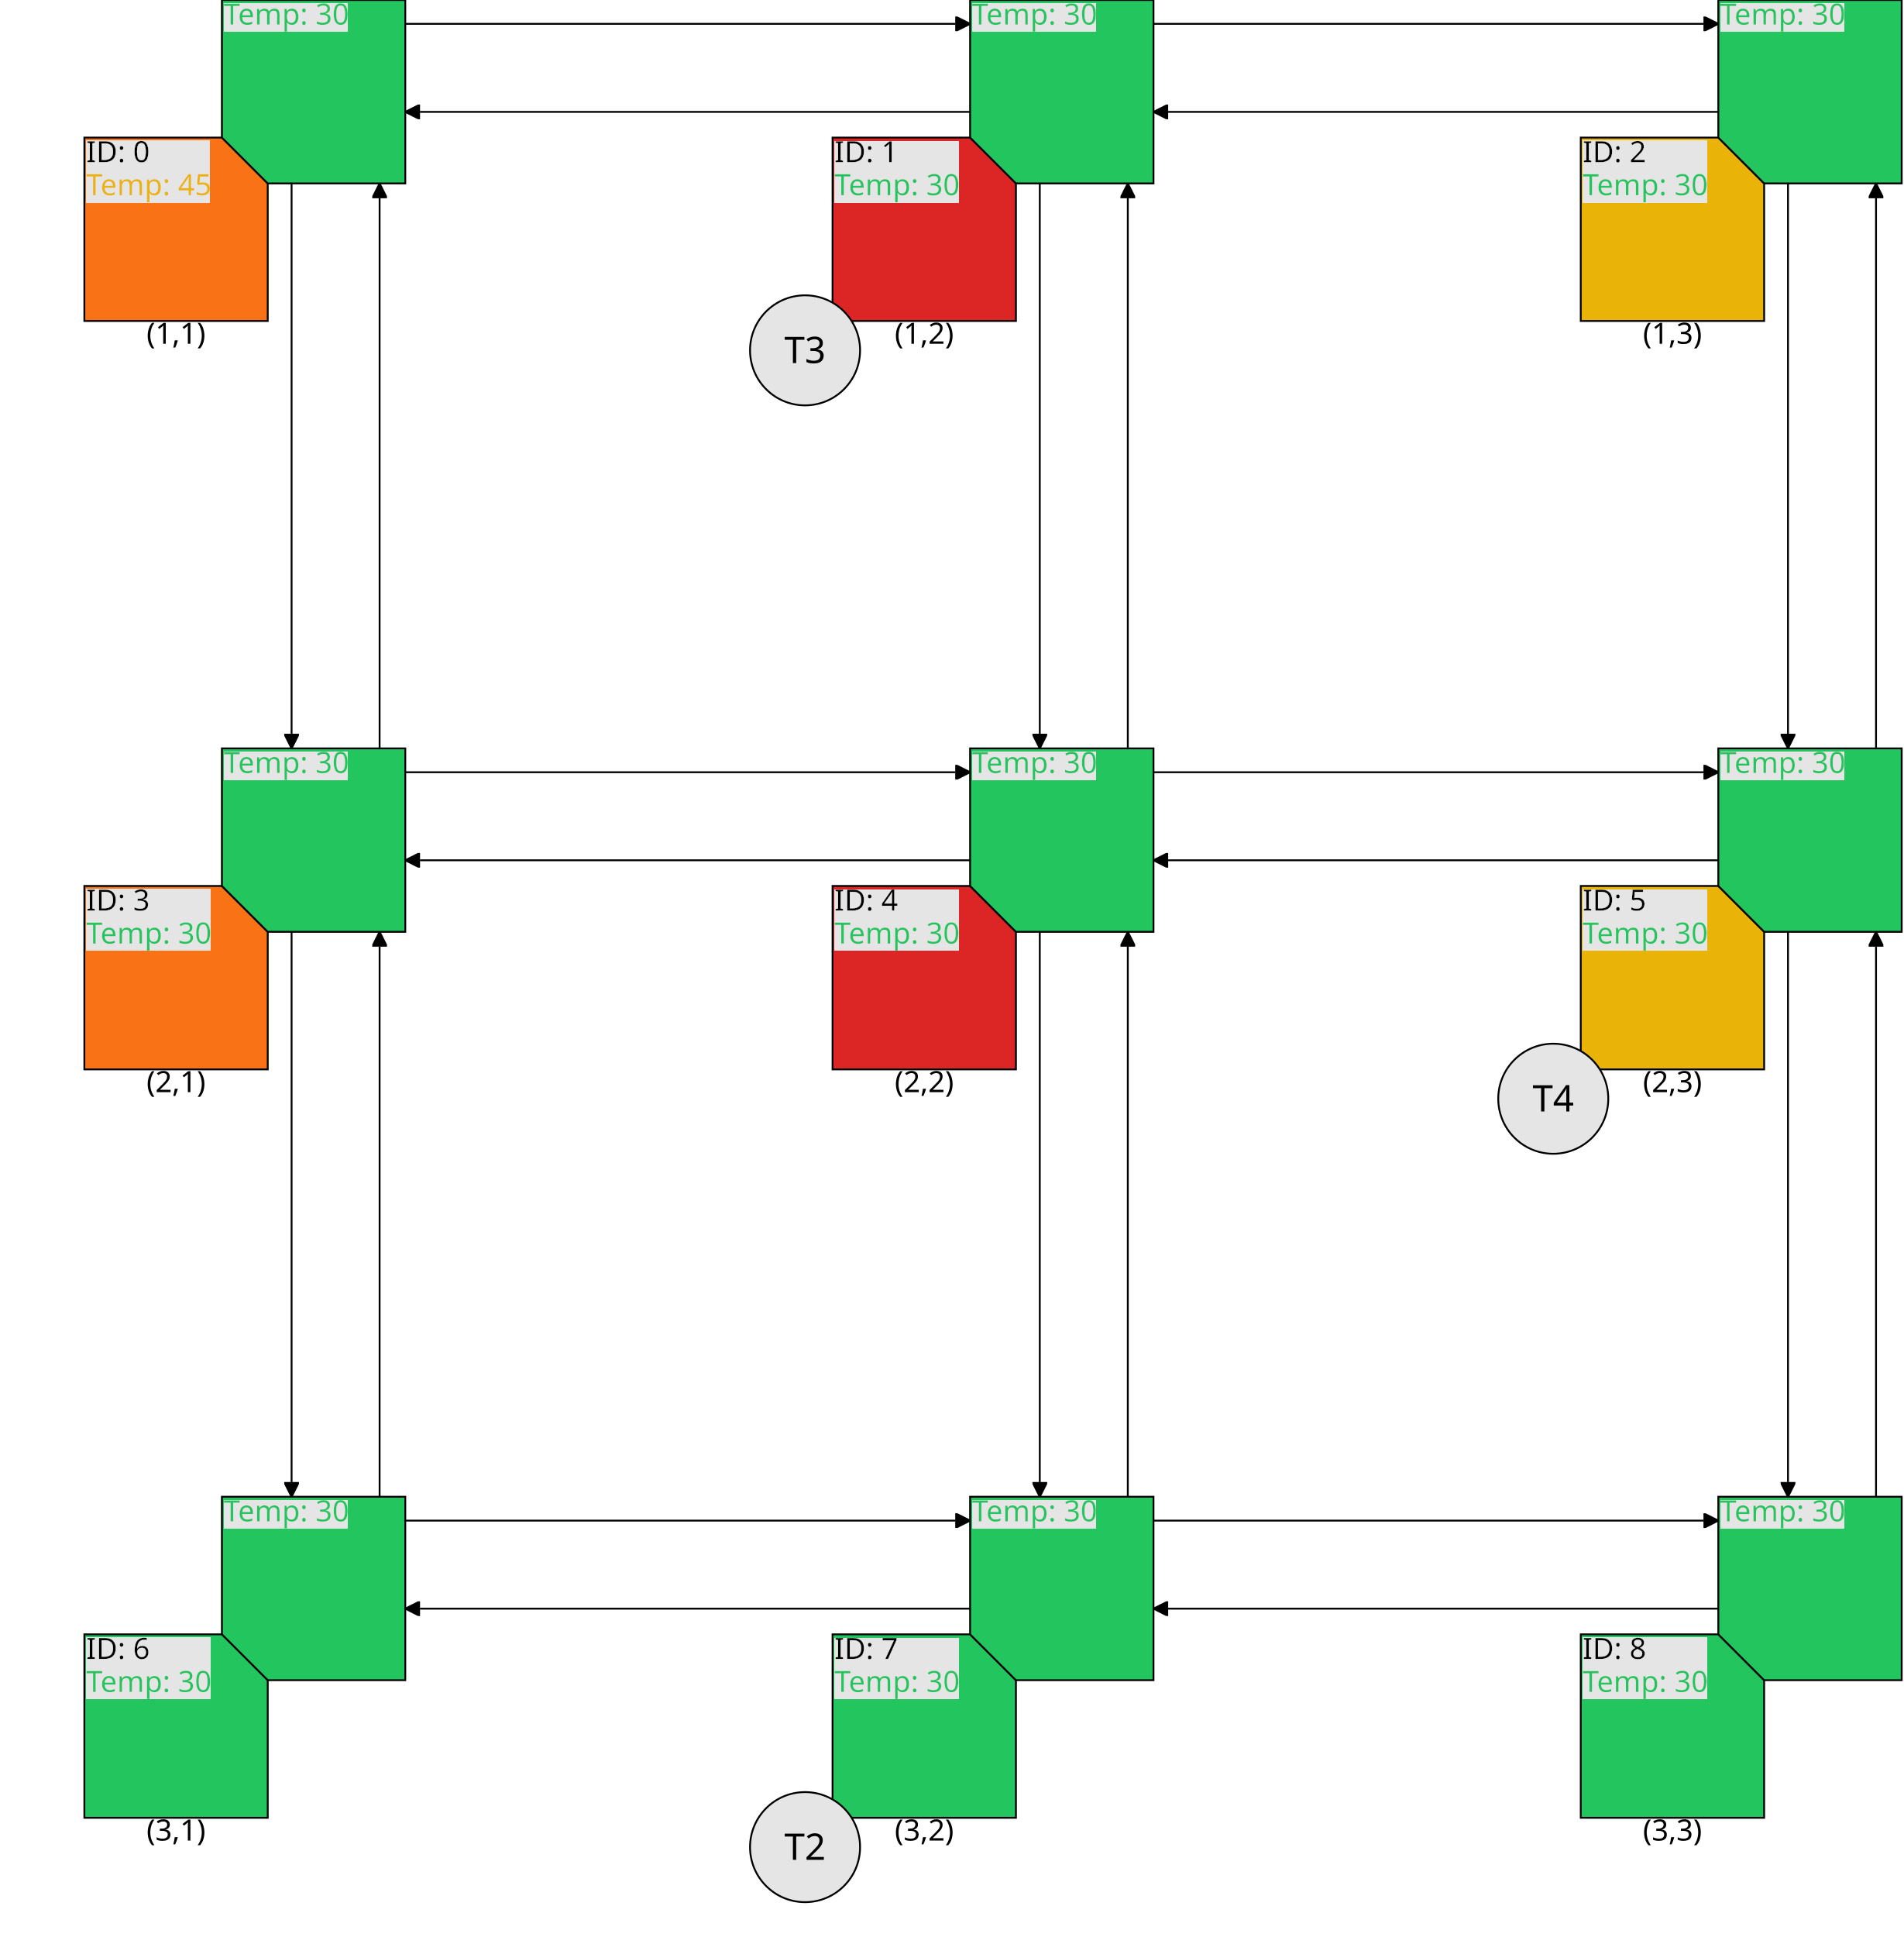
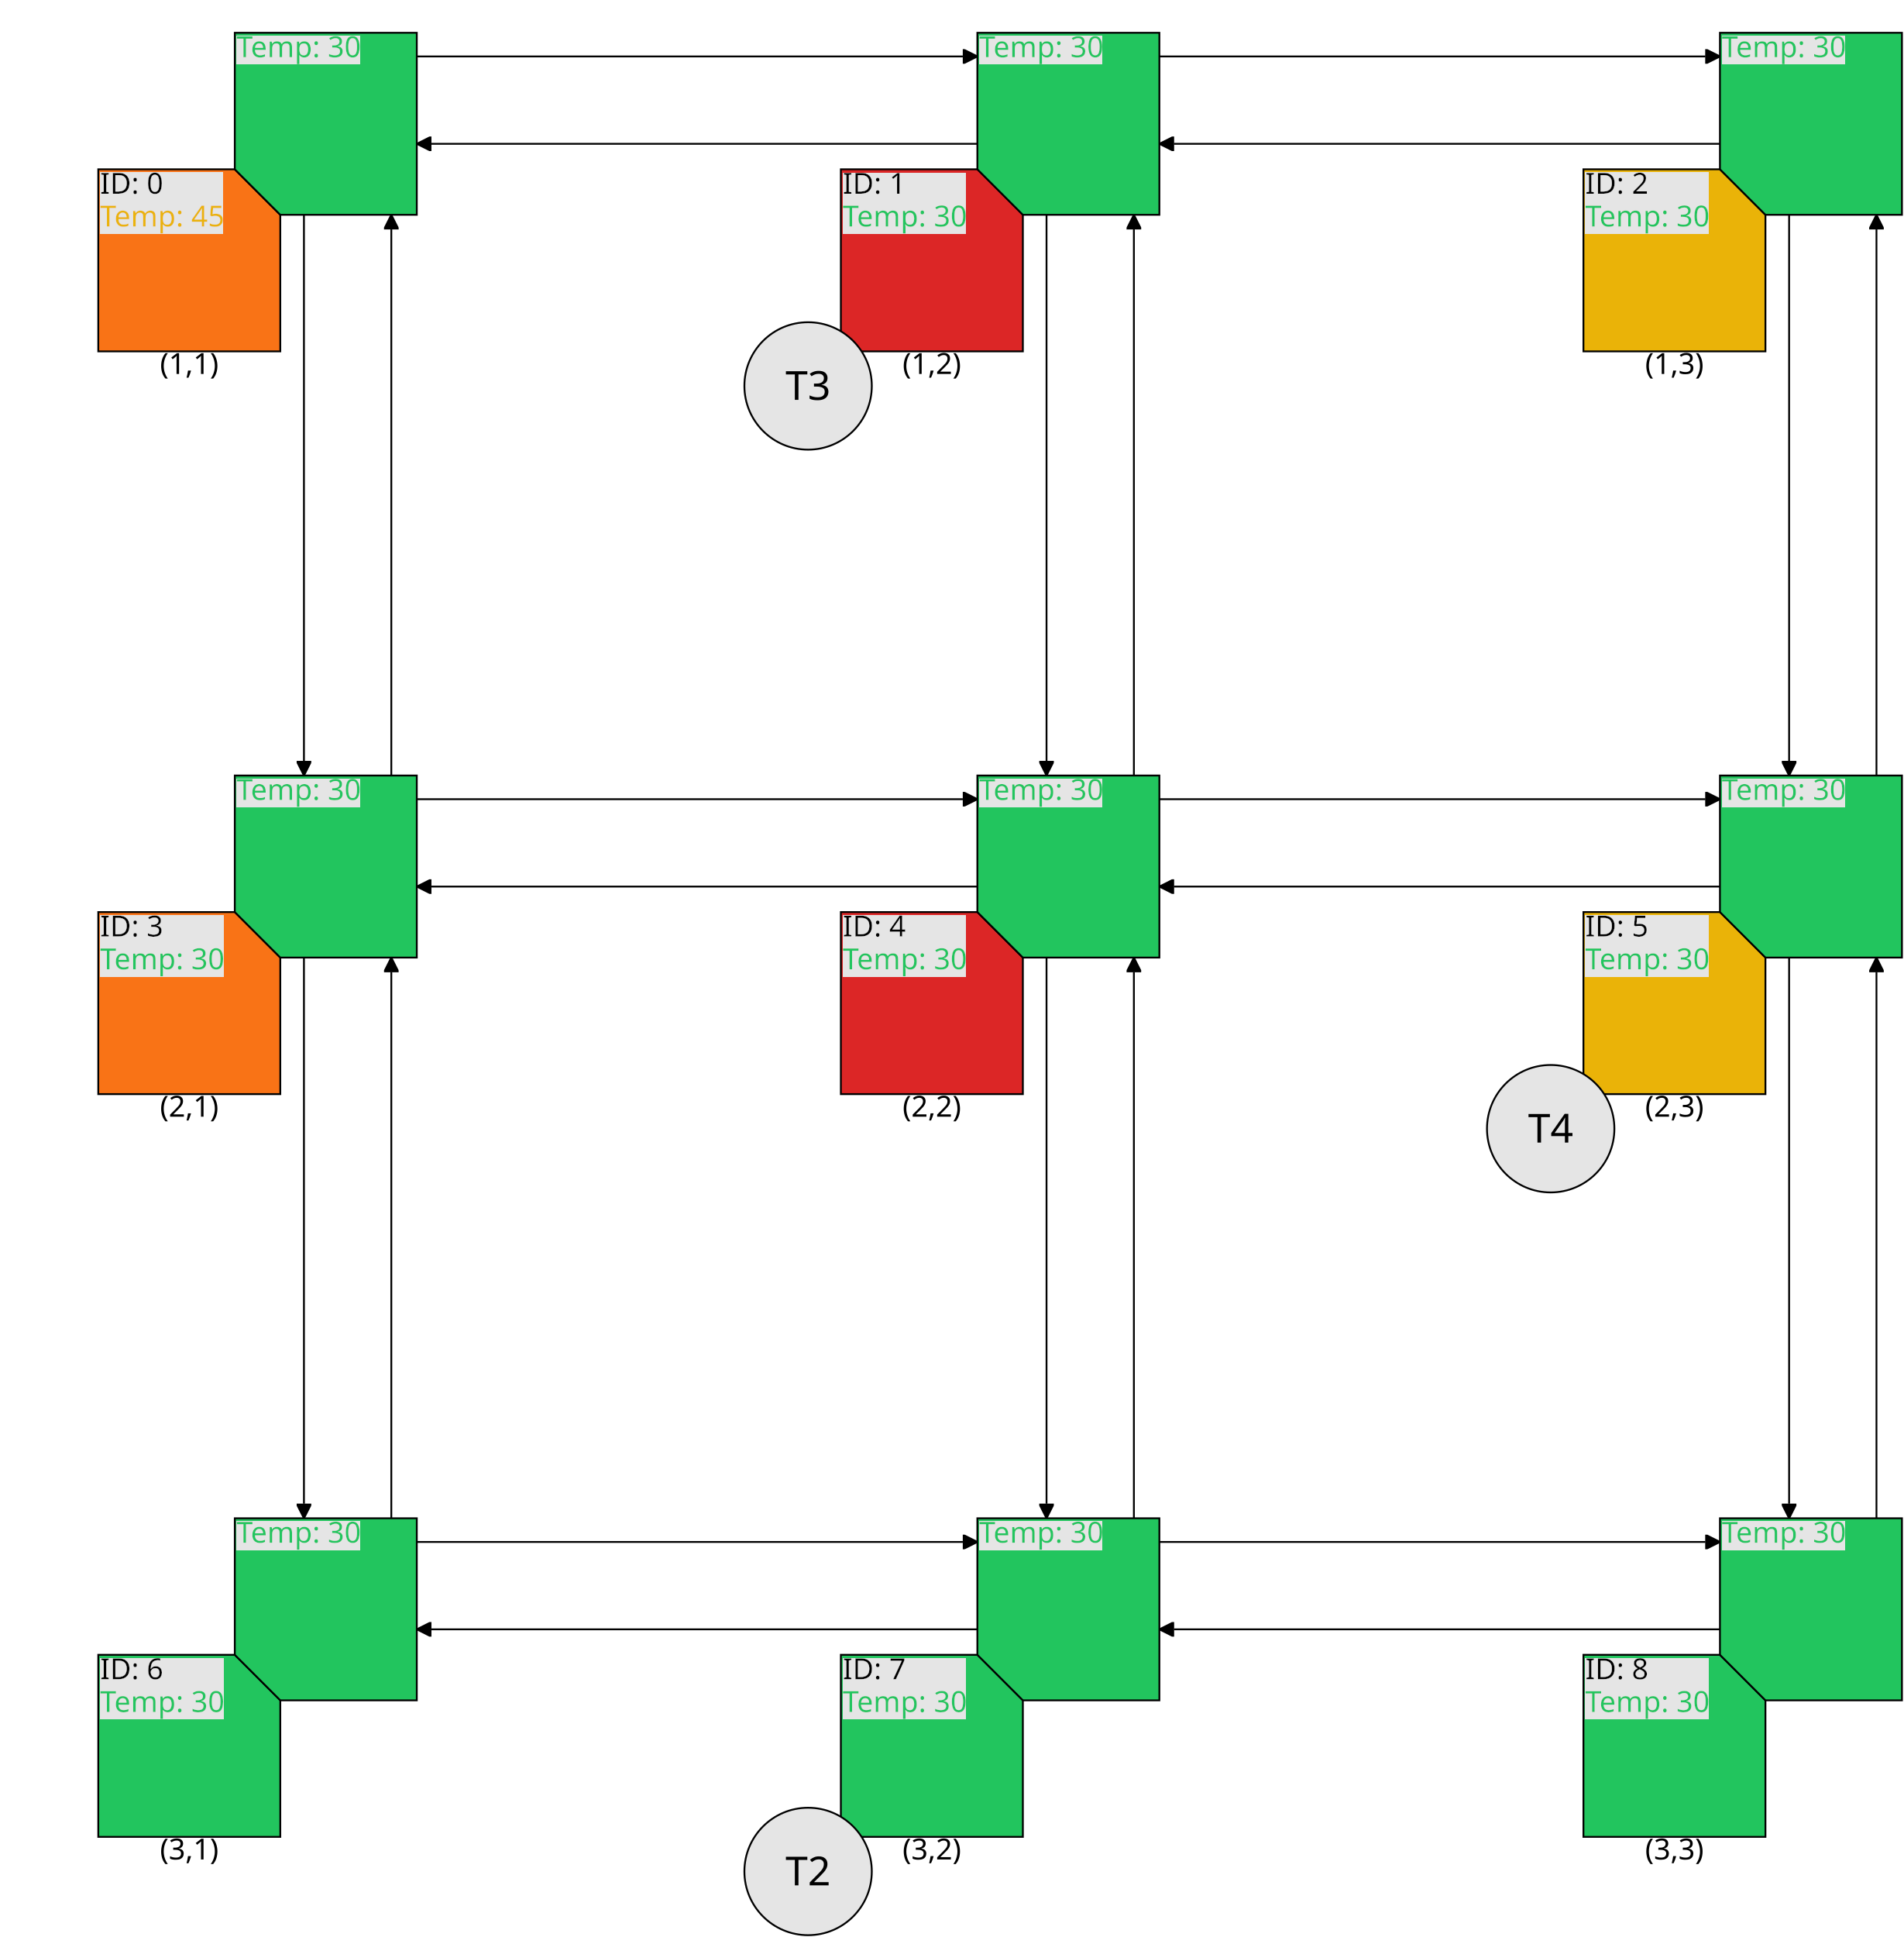
- <svg xmlns="http://www.w3.org/2000/svg" preserveAspectRation="xMidYMid meet" class="w-full max-h-full" viewBox="0 0 1038 1056">
+ <svg xmlns="http://www.w3.org/2000/svg" preserveAspectRation="xMidYMid meet" class="w-full max-h-full" viewBox="0 -18 1046 1064">
  <defs>
    <marker id="arrowHead" orient="auto" markerWidth="8" markerHeight="8" refY="4">
      <path d="M0,0 M0,0 V8 L8,4 Z" fill="black" fill-rule="evenodd" stroke="black" stroke-linecap="butt" stroke-width="1" />
    </marker>
    <filter x="0" y="0" width="1" height="1" id="textBackground">
      <feFlood flood-color="#e5e5e5" />
      <feComposite in="SourceGraphic" operator="or" />
    </filter>
  </defs>
  <style>.baseFill{fill: #e5e5e5;}.edgeData{display: none;}
#c0 {fill: #f97316;}
#r0 {fill: #22c55e;}
#c1 {fill: #dc2626;}
#r1 {fill: #22c55e;}
#c2 {fill: #eab308;}
#r2 {fill: #22c55e;}
#c3 {fill: #f97316;}
#r3 {fill: #22c55e;}
#c4 {fill: #dc2626;}
#r4 {fill: #22c55e;}
#c5 {fill: #eab308;}
#r5 {fill: #22c55e;}
#c6 {fill: #22c55e;}
#r6 {fill: #22c55e;}
#c7 {fill: #22c55e;}
#r7 {fill: #22c55e;}
#c8 {fill: #22c55e;}
#r8 {fill: #22c55e;}</style>
  <g id="mainGroup">
    <g id="processingGroup">
      <g id="0">
-         <path id="c0" d="M46,75 l0,100 l100,0 l0,-75 l-25,-25 l-75,0 Z" class="baseFill" fill-rule="evenodd" stroke="black" stroke-linecap="butt" stroke-width="1" />
-         <path id="r0" d="M121,75 l0,-75 l100,0 l0,100 l-75,0 Z" class="baseFill" fill-rule="evenodd" stroke="black" stroke-linecap="butt" stroke-width="1" />
+         <path id="c0" d="M54,75 l0,100 l100,0 l0,-75 l-25,-25 l-75,0 Z" class="baseFill" fill-rule="evenodd" stroke="black" stroke-linecap="butt" stroke-width="1" />
+         <path id="r0" d="M129,75 l0,-75 l100,0 l0,100 l-75,0 Z" class="baseFill" fill-rule="evenodd" stroke="black" stroke-linecap="butt" stroke-width="1" />
      </g>
      <g id="1">
-         <path id="c1" d="M454,75 l0,100 l100,0 l0,-75 l-25,-25 l-75,0 Z" class="baseFill" fill-rule="evenodd" stroke="black" stroke-linecap="butt" stroke-width="1" />
-         <path id="r1" d="M529,75 l0,-75 l100,0 l0,100 l-75,0 Z" class="baseFill" fill-rule="evenodd" stroke="black" stroke-linecap="butt" stroke-width="1" />
+         <path id="c1" d="M462,75 l0,100 l100,0 l0,-75 l-25,-25 l-75,0 Z" class="baseFill" fill-rule="evenodd" stroke="black" stroke-linecap="butt" stroke-width="1" />
+         <path id="r1" d="M537,75 l0,-75 l100,0 l0,100 l-75,0 Z" class="baseFill" fill-rule="evenodd" stroke="black" stroke-linecap="butt" stroke-width="1" />
        <g>
-           <circle cx="439" cy="191" r="30" fill="#e5e5e5" stroke="black" stroke-width="1" />
-           <text x="439" y="191" font-size="20px" font-family="Roboto Mono" text-anchor="middle" dominant-baseline="middle" fill="black">T3</text>
+           <circle cx="444" cy="194" r="35" fill="#e5e5e5" stroke="black" stroke-width="1" />
+           <text x="444" y="194" font-size="22px" font-family="Roboto Mono" text-anchor="middle" dominant-baseline="middle" fill="black">T3</text>
        </g>
      </g>
      <g id="2">
-         <path id="c2" d="M862,75 l0,100 l100,0 l0,-75 l-25,-25 l-75,0 Z" class="baseFill" fill-rule="evenodd" stroke="black" stroke-linecap="butt" stroke-width="1" />
-         <path id="r2" d="M937,75 l0,-75 l100,0 l0,100 l-75,0 Z" class="baseFill" fill-rule="evenodd" stroke="black" stroke-linecap="butt" stroke-width="1" />
+         <path id="c2" d="M870,75 l0,100 l100,0 l0,-75 l-25,-25 l-75,0 Z" class="baseFill" fill-rule="evenodd" stroke="black" stroke-linecap="butt" stroke-width="1" />
+         <path id="r2" d="M945,75 l0,-75 l100,0 l0,100 l-75,0 Z" class="baseFill" fill-rule="evenodd" stroke="black" stroke-linecap="butt" stroke-width="1" />
      </g>
      <g id="3">
-         <path id="c3" d="M46,483 l0,100 l100,0 l0,-75 l-25,-25 l-75,0 Z" class="baseFill" fill-rule="evenodd" stroke="black" stroke-linecap="butt" stroke-width="1" />
-         <path id="r3" d="M121,483 l0,-75 l100,0 l0,100 l-75,0 Z" class="baseFill" fill-rule="evenodd" stroke="black" stroke-linecap="butt" stroke-width="1" />
+         <path id="c3" d="M54,483 l0,100 l100,0 l0,-75 l-25,-25 l-75,0 Z" class="baseFill" fill-rule="evenodd" stroke="black" stroke-linecap="butt" stroke-width="1" />
+         <path id="r3" d="M129,483 l0,-75 l100,0 l0,100 l-75,0 Z" class="baseFill" fill-rule="evenodd" stroke="black" stroke-linecap="butt" stroke-width="1" />
      </g>
      <g id="4">
-         <path id="c4" d="M454,483 l0,100 l100,0 l0,-75 l-25,-25 l-75,0 Z" class="baseFill" fill-rule="evenodd" stroke="black" stroke-linecap="butt" stroke-width="1" />
-         <path id="r4" d="M529,483 l0,-75 l100,0 l0,100 l-75,0 Z" class="baseFill" fill-rule="evenodd" stroke="black" stroke-linecap="butt" stroke-width="1" />
+         <path id="c4" d="M462,483 l0,100 l100,0 l0,-75 l-25,-25 l-75,0 Z" class="baseFill" fill-rule="evenodd" stroke="black" stroke-linecap="butt" stroke-width="1" />
+         <path id="r4" d="M537,483 l0,-75 l100,0 l0,100 l-75,0 Z" class="baseFill" fill-rule="evenodd" stroke="black" stroke-linecap="butt" stroke-width="1" />
      </g>
      <g id="5">
-         <path id="c5" d="M862,483 l0,100 l100,0 l0,-75 l-25,-25 l-75,0 Z" class="baseFill" fill-rule="evenodd" stroke="black" stroke-linecap="butt" stroke-width="1" />
-         <path id="r5" d="M937,483 l0,-75 l100,0 l0,100 l-75,0 Z" class="baseFill" fill-rule="evenodd" stroke="black" stroke-linecap="butt" stroke-width="1" />
+         <path id="c5" d="M870,483 l0,100 l100,0 l0,-75 l-25,-25 l-75,0 Z" class="baseFill" fill-rule="evenodd" stroke="black" stroke-linecap="butt" stroke-width="1" />
+         <path id="r5" d="M945,483 l0,-75 l100,0 l0,100 l-75,0 Z" class="baseFill" fill-rule="evenodd" stroke="black" stroke-linecap="butt" stroke-width="1" />
        <g>
-           <circle cx="847" cy="599" r="30" fill="#e5e5e5" stroke="black" stroke-width="1" />
-           <text x="847" y="599" font-size="20px" font-family="Roboto Mono" text-anchor="middle" dominant-baseline="middle" fill="black">T4</text>
+           <circle cx="852" cy="602" r="35" fill="#e5e5e5" stroke="black" stroke-width="1" />
+           <text x="852" y="602" font-size="22px" font-family="Roboto Mono" text-anchor="middle" dominant-baseline="middle" fill="black">T4</text>
        </g>
      </g>
      <g id="6">
-         <path id="c6" d="M46,891 l0,100 l100,0 l0,-75 l-25,-25 l-75,0 Z" class="baseFill" fill-rule="evenodd" stroke="black" stroke-linecap="butt" stroke-width="1" />
-         <path id="r6" d="M121,891 l0,-75 l100,0 l0,100 l-75,0 Z" class="baseFill" fill-rule="evenodd" stroke="black" stroke-linecap="butt" stroke-width="1" />
+         <path id="c6" d="M54,891 l0,100 l100,0 l0,-75 l-25,-25 l-75,0 Z" class="baseFill" fill-rule="evenodd" stroke="black" stroke-linecap="butt" stroke-width="1" />
+         <path id="r6" d="M129,891 l0,-75 l100,0 l0,100 l-75,0 Z" class="baseFill" fill-rule="evenodd" stroke="black" stroke-linecap="butt" stroke-width="1" />
      </g>
      <g id="7">
-         <path id="c7" d="M454,891 l0,100 l100,0 l0,-75 l-25,-25 l-75,0 Z" class="baseFill" fill-rule="evenodd" stroke="black" stroke-linecap="butt" stroke-width="1" />
-         <path id="r7" d="M529,891 l0,-75 l100,0 l0,100 l-75,0 Z" class="baseFill" fill-rule="evenodd" stroke="black" stroke-linecap="butt" stroke-width="1" />
+         <path id="c7" d="M462,891 l0,100 l100,0 l0,-75 l-25,-25 l-75,0 Z" class="baseFill" fill-rule="evenodd" stroke="black" stroke-linecap="butt" stroke-width="1" />
+         <path id="r7" d="M537,891 l0,-75 l100,0 l0,100 l-75,0 Z" class="baseFill" fill-rule="evenodd" stroke="black" stroke-linecap="butt" stroke-width="1" />
        <g>
-           <circle cx="439" cy="1007" r="30" fill="#e5e5e5" stroke="black" stroke-width="1" />
-           <text x="439" y="1007" font-size="20px" font-family="Roboto Mono" text-anchor="middle" dominant-baseline="middle" fill="black">T2</text>
+           <circle cx="444" cy="1010" r="35" fill="#e5e5e5" stroke="black" stroke-width="1" />
+           <text x="444" y="1010" font-size="22px" font-family="Roboto Mono" text-anchor="middle" dominant-baseline="middle" fill="black">T2</text>
        </g>
      </g>
      <g id="8">
-         <path id="c8" d="M862,891 l0,100 l100,0 l0,-75 l-25,-25 l-75,0 Z" class="baseFill" fill-rule="evenodd" stroke="black" stroke-linecap="butt" stroke-width="1" />
-         <path id="r8" d="M937,891 l0,-75 l100,0 l0,100 l-75,0 Z" class="baseFill" fill-rule="evenodd" stroke="black" stroke-linecap="butt" stroke-width="1" />
+         <path id="c8" d="M870,891 l0,100 l100,0 l0,-75 l-25,-25 l-75,0 Z" class="baseFill" fill-rule="evenodd" stroke="black" stroke-linecap="butt" stroke-width="1" />
+         <path id="r8" d="M945,891 l0,-75 l100,0 l0,100 l-75,0 Z" class="baseFill" fill-rule="evenodd" stroke="black" stroke-linecap="butt" stroke-width="1" />
      </g>
    </g>
    <g>
      <g>
-         <path d="M159,100 v300" fill-rule="evenodd" stroke="black" stroke-linecap="butt" stroke-width="1" marker-end="url(#arrowHead)" />
-         <path d="M221,13 h300" fill-rule="evenodd" stroke="black" stroke-linecap="butt" stroke-width="1" marker-end="url(#arrowHead)" />
-         <path d="M567,100 v300" fill-rule="evenodd" stroke="black" stroke-linecap="butt" stroke-width="1" marker-end="url(#arrowHead)" />
-         <path d="M529,61 h-300" fill-rule="evenodd" stroke="black" stroke-linecap="butt" stroke-width="1" marker-end="url(#arrowHead)" />
-         <path d="M629,13 h300" fill-rule="evenodd" stroke="black" stroke-linecap="butt" stroke-width="1" marker-end="url(#arrowHead)" />
-         <path d="M975,100 v300" fill-rule="evenodd" stroke="black" stroke-linecap="butt" stroke-width="1" marker-end="url(#arrowHead)" />
-         <path d="M937,61 h-300" fill-rule="evenodd" stroke="black" stroke-linecap="butt" stroke-width="1" marker-end="url(#arrowHead)" />
-         <path d="M207,408 v-300" fill-rule="evenodd" stroke="black" stroke-linecap="butt" stroke-width="1" marker-end="url(#arrowHead)" />
-         <path d="M159,508 v300" fill-rule="evenodd" stroke="black" stroke-linecap="butt" stroke-width="1" marker-end="url(#arrowHead)" />
-         <path d="M221,421 h300" fill-rule="evenodd" stroke="black" stroke-linecap="butt" stroke-width="1" marker-end="url(#arrowHead)" />
-         <path d="M615,408 v-300" fill-rule="evenodd" stroke="black" stroke-linecap="butt" stroke-width="1" marker-end="url(#arrowHead)" />
-         <path d="M567,508 v300" fill-rule="evenodd" stroke="black" stroke-linecap="butt" stroke-width="1" marker-end="url(#arrowHead)" />
-         <path d="M529,469 h-300" fill-rule="evenodd" stroke="black" stroke-linecap="butt" stroke-width="1" marker-end="url(#arrowHead)" />
-         <path d="M629,421 h300" fill-rule="evenodd" stroke="black" stroke-linecap="butt" stroke-width="1" marker-end="url(#arrowHead)" />
-         <path d="M1023,408 v-300" fill-rule="evenodd" stroke="black" stroke-linecap="butt" stroke-width="1" marker-end="url(#arrowHead)" />
-         <path d="M975,508 v300" fill-rule="evenodd" stroke="black" stroke-linecap="butt" stroke-width="1" marker-end="url(#arrowHead)" />
-         <path d="M937,469 h-300" fill-rule="evenodd" stroke="black" stroke-linecap="butt" stroke-width="1" marker-end="url(#arrowHead)" />
-         <path d="M207,816 v-300" fill-rule="evenodd" stroke="black" stroke-linecap="butt" stroke-width="1" marker-end="url(#arrowHead)" />
-         <path d="M221,829 h300" fill-rule="evenodd" stroke="black" stroke-linecap="butt" stroke-width="1" marker-end="url(#arrowHead)" />
-         <path d="M615,816 v-300" fill-rule="evenodd" stroke="black" stroke-linecap="butt" stroke-width="1" marker-end="url(#arrowHead)" />
-         <path d="M529,877 h-300" fill-rule="evenodd" stroke="black" stroke-linecap="butt" stroke-width="1" marker-end="url(#arrowHead)" />
-         <path d="M629,829 h300" fill-rule="evenodd" stroke="black" stroke-linecap="butt" stroke-width="1" marker-end="url(#arrowHead)" />
-         <path d="M1023,816 v-300" fill-rule="evenodd" stroke="black" stroke-linecap="butt" stroke-width="1" marker-end="url(#arrowHead)" />
-         <path d="M937,877 h-300" fill-rule="evenodd" stroke="black" stroke-linecap="butt" stroke-width="1" marker-end="url(#arrowHead)" />
+         <path d="M167,100 v300" fill-rule="evenodd" stroke="black" stroke-linecap="butt" stroke-width="1" marker-end="url(#arrowHead)" />
+         <path d="M229,13 h300" fill-rule="evenodd" stroke="black" stroke-linecap="butt" stroke-width="1" marker-end="url(#arrowHead)" />
+         <path d="M575,100 v300" fill-rule="evenodd" stroke="black" stroke-linecap="butt" stroke-width="1" marker-end="url(#arrowHead)" />
+         <path d="M537,61 h-300" fill-rule="evenodd" stroke="black" stroke-linecap="butt" stroke-width="1" marker-end="url(#arrowHead)" />
+         <path d="M637,13 h300" fill-rule="evenodd" stroke="black" stroke-linecap="butt" stroke-width="1" marker-end="url(#arrowHead)" />
+         <path d="M983,100 v300" fill-rule="evenodd" stroke="black" stroke-linecap="butt" stroke-width="1" marker-end="url(#arrowHead)" />
+         <path d="M945,61 h-300" fill-rule="evenodd" stroke="black" stroke-linecap="butt" stroke-width="1" marker-end="url(#arrowHead)" />
+         <path d="M215,408 v-300" fill-rule="evenodd" stroke="black" stroke-linecap="butt" stroke-width="1" marker-end="url(#arrowHead)" />
+         <path d="M167,508 v300" fill-rule="evenodd" stroke="black" stroke-linecap="butt" stroke-width="1" marker-end="url(#arrowHead)" />
+         <path d="M229,421 h300" fill-rule="evenodd" stroke="black" stroke-linecap="butt" stroke-width="1" marker-end="url(#arrowHead)" />
+         <path d="M623,408 v-300" fill-rule="evenodd" stroke="black" stroke-linecap="butt" stroke-width="1" marker-end="url(#arrowHead)" />
+         <path d="M575,508 v300" fill-rule="evenodd" stroke="black" stroke-linecap="butt" stroke-width="1" marker-end="url(#arrowHead)" />
+         <path d="M537,469 h-300" fill-rule="evenodd" stroke="black" stroke-linecap="butt" stroke-width="1" marker-end="url(#arrowHead)" />
+         <path d="M637,421 h300" fill-rule="evenodd" stroke="black" stroke-linecap="butt" stroke-width="1" marker-end="url(#arrowHead)" />
+         <path d="M1031,408 v-300" fill-rule="evenodd" stroke="black" stroke-linecap="butt" stroke-width="1" marker-end="url(#arrowHead)" />
+         <path d="M983,508 v300" fill-rule="evenodd" stroke="black" stroke-linecap="butt" stroke-width="1" marker-end="url(#arrowHead)" />
+         <path d="M945,469 h-300" fill-rule="evenodd" stroke="black" stroke-linecap="butt" stroke-width="1" marker-end="url(#arrowHead)" />
+         <path d="M215,816 v-300" fill-rule="evenodd" stroke="black" stroke-linecap="butt" stroke-width="1" marker-end="url(#arrowHead)" />
+         <path d="M229,829 h300" fill-rule="evenodd" stroke="black" stroke-linecap="butt" stroke-width="1" marker-end="url(#arrowHead)" />
+         <path d="M623,816 v-300" fill-rule="evenodd" stroke="black" stroke-linecap="butt" stroke-width="1" marker-end="url(#arrowHead)" />
+         <path d="M537,877 h-300" fill-rule="evenodd" stroke="black" stroke-linecap="butt" stroke-width="1" marker-end="url(#arrowHead)" />
+         <path d="M637,829 h300" fill-rule="evenodd" stroke="black" stroke-linecap="butt" stroke-width="1" marker-end="url(#arrowHead)" />
+         <path d="M1031,816 v-300" fill-rule="evenodd" stroke="black" stroke-linecap="butt" stroke-width="1" marker-end="url(#arrowHead)" />
+         <path d="M945,877 h-300" fill-rule="evenodd" stroke="black" stroke-linecap="butt" stroke-width="1" marker-end="url(#arrowHead)" />
      </g>
      <g id="edgeConnetions" class="edgeData">
-         <path d="M159,-108 v100" fill-rule="evenodd" stroke="black" stroke-linecap="butt" stroke-width="1" marker-end="url(#arrowHead)" />
-         <path d="M-62,14 h175" fill-rule="evenodd" stroke="black" stroke-linecap="butt" stroke-width="1" marker-end="url(#arrowHead)" />
-         <path d="M567,-108 v100" fill-rule="evenodd" stroke="black" stroke-linecap="butt" stroke-width="1" marker-end="url(#arrowHead)" />
-         <path d="M975,-108 v100" fill-rule="evenodd" stroke="black" stroke-linecap="butt" stroke-width="1" marker-end="url(#arrowHead)" />
-         <path d="M1145,62 h-100" fill-rule="evenodd" stroke="black" stroke-linecap="butt" stroke-width="1" marker-end="url(#arrowHead)" />
-         <path d="M-62,422 h175" fill-rule="evenodd" stroke="black" stroke-linecap="butt" stroke-width="1" marker-end="url(#arrowHead)" />
-         <path d="M1145,470 h-100" fill-rule="evenodd" stroke="black" stroke-linecap="butt" stroke-width="1" marker-end="url(#arrowHead)" />
-         <path d="M207,1099 v-175" fill-rule="evenodd" stroke="black" stroke-linecap="butt" stroke-width="1" marker-end="url(#arrowHead)" />
-         <path d="M-62,830 h175" fill-rule="evenodd" stroke="black" stroke-linecap="butt" stroke-width="1" marker-end="url(#arrowHead)" />
-         <path d="M615,1099 v-175" fill-rule="evenodd" stroke="black" stroke-linecap="butt" stroke-width="1" marker-end="url(#arrowHead)" />
-         <path d="M1023,1099 v-175" fill-rule="evenodd" stroke="black" stroke-linecap="butt" stroke-width="1" marker-end="url(#arrowHead)" />
-         <path d="M1145,878 h-100" fill-rule="evenodd" stroke="black" stroke-linecap="butt" stroke-width="1" marker-end="url(#arrowHead)" />
-         <path d="M207,0 v-100" fill-rule="evenodd" stroke="black" stroke-linecap="butt" stroke-width="1" marker-end="url(#arrowHead)" />
-         <path d="M121,62 h-175" fill-rule="evenodd" stroke="black" stroke-linecap="butt" stroke-width="1" marker-end="url(#arrowHead)" />
-         <path d="M615,0 v-100" fill-rule="evenodd" stroke="black" stroke-linecap="butt" stroke-width="1" marker-end="url(#arrowHead)" />
-         <path d="M1023,0 v-100" fill-rule="evenodd" stroke="black" stroke-linecap="butt" stroke-width="1" marker-end="url(#arrowHead)" />
-         <path d="M1037,14 h100" fill-rule="evenodd" stroke="black" stroke-linecap="butt" stroke-width="1" marker-end="url(#arrowHead)" />
-         <path d="M121,470 h-175" fill-rule="evenodd" stroke="black" stroke-linecap="butt" stroke-width="1" marker-end="url(#arrowHead)" />
-         <path d="M1037,422 h100" fill-rule="evenodd" stroke="black" stroke-linecap="butt" stroke-width="1" marker-end="url(#arrowHead)" />
-         <path d="M159,916 v175" fill-rule="evenodd" stroke="black" stroke-linecap="butt" stroke-width="1" marker-end="url(#arrowHead)" />
-         <path d="M121,878 h-175" fill-rule="evenodd" stroke="black" stroke-linecap="butt" stroke-width="1" marker-end="url(#arrowHead)" />
-         <path d="M567,916 v175" fill-rule="evenodd" stroke="black" stroke-linecap="butt" stroke-width="1" marker-end="url(#arrowHead)" />
-         <path d="M975,916 v175" fill-rule="evenodd" stroke="black" stroke-linecap="butt" stroke-width="1" marker-end="url(#arrowHead)" />
-         <path d="M1037,830 h100" fill-rule="evenodd" stroke="black" stroke-linecap="butt" stroke-width="1" marker-end="url(#arrowHead)" />
+         <path d="M167,-233 v225" fill-rule="evenodd" stroke="black" stroke-linecap="butt" stroke-width="1" marker-end="url(#arrowHead)" />
+         <path d="M-179,14 h300" fill-rule="evenodd" stroke="black" stroke-linecap="butt" stroke-width="1" marker-end="url(#arrowHead)" />
+         <path d="M575,-233 v225" fill-rule="evenodd" stroke="black" stroke-linecap="butt" stroke-width="1" marker-end="url(#arrowHead)" />
+         <path d="M983,-233 v225" fill-rule="evenodd" stroke="black" stroke-linecap="butt" stroke-width="1" marker-end="url(#arrowHead)" />
+         <path d="M1278,62 h-225" fill-rule="evenodd" stroke="black" stroke-linecap="butt" stroke-width="1" marker-end="url(#arrowHead)" />
+         <path d="M-179,422 h300" fill-rule="evenodd" stroke="black" stroke-linecap="butt" stroke-width="1" marker-end="url(#arrowHead)" />
+         <path d="M1278,470 h-225" fill-rule="evenodd" stroke="black" stroke-linecap="butt" stroke-width="1" marker-end="url(#arrowHead)" />
+         <path d="M215,1224 v-300" fill-rule="evenodd" stroke="black" stroke-linecap="butt" stroke-width="1" marker-end="url(#arrowHead)" />
+         <path d="M-179,830 h300" fill-rule="evenodd" stroke="black" stroke-linecap="butt" stroke-width="1" marker-end="url(#arrowHead)" />
+         <path d="M623,1224 v-300" fill-rule="evenodd" stroke="black" stroke-linecap="butt" stroke-width="1" marker-end="url(#arrowHead)" />
+         <path d="M1031,1224 v-300" fill-rule="evenodd" stroke="black" stroke-linecap="butt" stroke-width="1" marker-end="url(#arrowHead)" />
+         <path d="M1278,878 h-225" fill-rule="evenodd" stroke="black" stroke-linecap="butt" stroke-width="1" marker-end="url(#arrowHead)" />
+         <path d="M215,0 v-225" fill-rule="evenodd" stroke="black" stroke-linecap="butt" stroke-width="1" marker-end="url(#arrowHead)" />
+         <path d="M129,62 h-300" fill-rule="evenodd" stroke="black" stroke-linecap="butt" stroke-width="1" marker-end="url(#arrowHead)" />
+         <path d="M623,0 v-225" fill-rule="evenodd" stroke="black" stroke-linecap="butt" stroke-width="1" marker-end="url(#arrowHead)" />
+         <path d="M1031,0 v-225" fill-rule="evenodd" stroke="black" stroke-linecap="butt" stroke-width="1" marker-end="url(#arrowHead)" />
+         <path d="M1045,14 h225" fill-rule="evenodd" stroke="black" stroke-linecap="butt" stroke-width="1" marker-end="url(#arrowHead)" />
+         <path d="M129,470 h-300" fill-rule="evenodd" stroke="black" stroke-linecap="butt" stroke-width="1" marker-end="url(#arrowHead)" />
+         <path d="M1045,422 h225" fill-rule="evenodd" stroke="black" stroke-linecap="butt" stroke-width="1" marker-end="url(#arrowHead)" />
+         <path d="M167,916 v300" fill-rule="evenodd" stroke="black" stroke-linecap="butt" stroke-width="1" marker-end="url(#arrowHead)" />
+         <path d="M129,878 h-300" fill-rule="evenodd" stroke="black" stroke-linecap="butt" stroke-width="1" marker-end="url(#arrowHead)" />
+         <path d="M575,916 v300" fill-rule="evenodd" stroke="black" stroke-linecap="butt" stroke-width="1" marker-end="url(#arrowHead)" />
+         <path d="M983,916 v300" fill-rule="evenodd" stroke="black" stroke-linecap="butt" stroke-width="1" marker-end="url(#arrowHead)" />
+         <path d="M1045,830 h225" fill-rule="evenodd" stroke="black" stroke-linecap="butt" stroke-width="1" marker-end="url(#arrowHead)" />
      </g>
    </g>
    <g id="information">
      <g>
        <g filter="url(#textBackground)" clip-path="path('m0,0 l0,100 l98,0 l0,-75 l-25,-25 l-75,0 Z')">
-           <text x="47" y="76" font-size="16px" font-family="Roboto Mono" text-anchor="start" dominant-baseline="text-before-edge" fill="black">ID: 0</text>
-           <text x="47" y="94" font-size="16px" font-family="Roboto Mono" text-anchor="start" dominant-baseline="text-before-edge" fill="#eab308">Temp: 45</text>
-         </g>
-         <g filter="url(#textBackground)" clip-path="path('m0,0 l0,74 l25,25 l73,0 l0,-100 Z')">
-           <text x="122" y="1" font-size="16px" font-family="Roboto Mono" text-anchor="start" dominant-baseline="text-before-edge" fill="#22c55e">Temp: 30</text>
-         </g>
-         <text x="96" y="175" font-size="16px" font-family="Roboto Mono" text-anchor="middle" dominant-baseline="text-before-edge" fill="black">(1,1)</text>
-       </g>
-       <g>
-         <g filter="url(#textBackground)" clip-path="path('m0,0 l0,100 l98,0 l0,-75 l-25,-25 l-75,0 Z')">
-           <text x="455" y="76" font-size="16px" font-family="Roboto Mono" text-anchor="start" dominant-baseline="text-before-edge" fill="black">ID: 1</text>
-           <text x="455" y="94" font-size="16px" font-family="Roboto Mono" text-anchor="start" dominant-baseline="text-before-edge" fill="#22c55e">Temp: 30</text>
-         </g>
-         <g filter="url(#textBackground)" clip-path="path('m0,0 l0,74 l25,25 l73,0 l0,-100 Z')">
-           <text x="530" y="1" font-size="16px" font-family="Roboto Mono" text-anchor="start" dominant-baseline="text-before-edge" fill="#22c55e">Temp: 30</text>
-         </g>
-         <text x="504" y="175" font-size="16px" font-family="Roboto Mono" text-anchor="middle" dominant-baseline="text-before-edge" fill="black">(1,2)</text>
-       </g>
-       <g>
-         <g filter="url(#textBackground)" clip-path="path('m0,0 l0,100 l98,0 l0,-75 l-25,-25 l-75,0 Z')">
-           <text x="863" y="76" font-size="16px" font-family="Roboto Mono" text-anchor="start" dominant-baseline="text-before-edge" fill="black">ID: 2</text>
-           <text x="863" y="94" font-size="16px" font-family="Roboto Mono" text-anchor="start" dominant-baseline="text-before-edge" fill="#22c55e">Temp: 30</text>
-         </g>
-         <g filter="url(#textBackground)" clip-path="path('m0,0 l0,74 l25,25 l73,0 l0,-100 Z')">
-           <text x="938" y="1" font-size="16px" font-family="Roboto Mono" text-anchor="start" dominant-baseline="text-before-edge" fill="#22c55e">Temp: 30</text>
-         </g>
-         <text x="912" y="175" font-size="16px" font-family="Roboto Mono" text-anchor="middle" dominant-baseline="text-before-edge" fill="black">(1,3)</text>
-       </g>
-       <g>
-         <g filter="url(#textBackground)" clip-path="path('m0,0 l0,100 l98,0 l0,-75 l-25,-25 l-75,0 Z')">
-           <text x="47" y="484" font-size="16px" font-family="Roboto Mono" text-anchor="start" dominant-baseline="text-before-edge" fill="black">ID: 3</text>
-           <text x="47" y="502" font-size="16px" font-family="Roboto Mono" text-anchor="start" dominant-baseline="text-before-edge" fill="#22c55e">Temp: 30</text>
-         </g>
-         <g filter="url(#textBackground)" clip-path="path('m0,0 l0,74 l25,25 l73,0 l0,-100 Z')">
-           <text x="122" y="409" font-size="16px" font-family="Roboto Mono" text-anchor="start" dominant-baseline="text-before-edge" fill="#22c55e">Temp: 30</text>
-         </g>
-         <text x="96" y="583" font-size="16px" font-family="Roboto Mono" text-anchor="middle" dominant-baseline="text-before-edge" fill="black">(2,1)</text>
-       </g>
-       <g>
-         <g filter="url(#textBackground)" clip-path="path('m0,0 l0,100 l98,0 l0,-75 l-25,-25 l-75,0 Z')">
-           <text x="455" y="484" font-size="16px" font-family="Roboto Mono" text-anchor="start" dominant-baseline="text-before-edge" fill="black">ID: 4</text>
-           <text x="455" y="502" font-size="16px" font-family="Roboto Mono" text-anchor="start" dominant-baseline="text-before-edge" fill="#22c55e">Temp: 30</text>
-         </g>
-         <g filter="url(#textBackground)" clip-path="path('m0,0 l0,74 l25,25 l73,0 l0,-100 Z')">
-           <text x="530" y="409" font-size="16px" font-family="Roboto Mono" text-anchor="start" dominant-baseline="text-before-edge" fill="#22c55e">Temp: 30</text>
-         </g>
-         <text x="504" y="583" font-size="16px" font-family="Roboto Mono" text-anchor="middle" dominant-baseline="text-before-edge" fill="black">(2,2)</text>
-       </g>
-       <g>
-         <g filter="url(#textBackground)" clip-path="path('m0,0 l0,100 l98,0 l0,-75 l-25,-25 l-75,0 Z')">
-           <text x="863" y="484" font-size="16px" font-family="Roboto Mono" text-anchor="start" dominant-baseline="text-before-edge" fill="black">ID: 5</text>
-           <text x="863" y="502" font-size="16px" font-family="Roboto Mono" text-anchor="start" dominant-baseline="text-before-edge" fill="#22c55e">Temp: 30</text>
-         </g>
-         <g filter="url(#textBackground)" clip-path="path('m0,0 l0,74 l25,25 l73,0 l0,-100 Z')">
-           <text x="938" y="409" font-size="16px" font-family="Roboto Mono" text-anchor="start" dominant-baseline="text-before-edge" fill="#22c55e">Temp: 30</text>
-         </g>
-         <text x="912" y="583" font-size="16px" font-family="Roboto Mono" text-anchor="middle" dominant-baseline="text-before-edge" fill="black">(2,3)</text>
-       </g>
-       <g>
-         <g filter="url(#textBackground)" clip-path="path('m0,0 l0,100 l98,0 l0,-75 l-25,-25 l-75,0 Z')">
-           <text x="47" y="892" font-size="16px" font-family="Roboto Mono" text-anchor="start" dominant-baseline="text-before-edge" fill="black">ID: 6</text>
-           <text x="47" y="910" font-size="16px" font-family="Roboto Mono" text-anchor="start" dominant-baseline="text-before-edge" fill="#22c55e">Temp: 30</text>
-         </g>
-         <g filter="url(#textBackground)" clip-path="path('m0,0 l0,74 l25,25 l73,0 l0,-100 Z')">
-           <text x="122" y="817" font-size="16px" font-family="Roboto Mono" text-anchor="start" dominant-baseline="text-before-edge" fill="#22c55e">Temp: 30</text>
-         </g>
-         <text x="96" y="991" font-size="16px" font-family="Roboto Mono" text-anchor="middle" dominant-baseline="text-before-edge" fill="black">(3,1)</text>
-       </g>
-       <g>
-         <g filter="url(#textBackground)" clip-path="path('m0,0 l0,100 l98,0 l0,-75 l-25,-25 l-75,0 Z')">
-           <text x="455" y="892" font-size="16px" font-family="Roboto Mono" text-anchor="start" dominant-baseline="text-before-edge" fill="black">ID: 7</text>
-           <text x="455" y="910" font-size="16px" font-family="Roboto Mono" text-anchor="start" dominant-baseline="text-before-edge" fill="#22c55e">Temp: 30</text>
-         </g>
-         <g filter="url(#textBackground)" clip-path="path('m0,0 l0,74 l25,25 l73,0 l0,-100 Z')">
-           <text x="530" y="817" font-size="16px" font-family="Roboto Mono" text-anchor="start" dominant-baseline="text-before-edge" fill="#22c55e">Temp: 30</text>
-         </g>
-         <text x="504" y="991" font-size="16px" font-family="Roboto Mono" text-anchor="middle" dominant-baseline="text-before-edge" fill="black">(3,2)</text>
-       </g>
-       <g>
-         <g filter="url(#textBackground)" clip-path="path('m0,0 l0,100 l98,0 l0,-75 l-25,-25 l-75,0 Z')">
-           <text x="863" y="892" font-size="16px" font-family="Roboto Mono" text-anchor="start" dominant-baseline="text-before-edge" fill="black">ID: 8</text>
-           <text x="863" y="910" font-size="16px" font-family="Roboto Mono" text-anchor="start" dominant-baseline="text-before-edge" fill="#22c55e">Temp: 30</text>
-         </g>
-         <g filter="url(#textBackground)" clip-path="path('m0,0 l0,74 l25,25 l73,0 l0,-100 Z')">
-           <text x="938" y="817" font-size="16px" font-family="Roboto Mono" text-anchor="start" dominant-baseline="text-before-edge" fill="#22c55e">Temp: 30</text>
-         </g>
-         <text x="912" y="991" font-size="16px" font-family="Roboto Mono" text-anchor="middle" dominant-baseline="text-before-edge" fill="black">(3,3)</text>
+           <text x="55" y="76" font-size="16px" font-family="Roboto Mono" text-anchor="start" dominant-baseline="text-before-edge" fill="black">ID: 0</text>
+           <text x="55" y="94" font-size="16px" font-family="Roboto Mono" text-anchor="start" dominant-baseline="text-before-edge" fill="#eab308">Temp: 45</text>
+         </g>
+         <g filter="url(#textBackground)" clip-path="path('m0,0 l0,74 l25,25 l73,0 l0,-100 Z')">
+           <text x="130" y="1" font-size="16px" font-family="Roboto Mono" text-anchor="start" dominant-baseline="text-before-edge" fill="#22c55e">Temp: 30</text>
+         </g>
+         <text x="104" y="175" font-size="16px" font-family="Roboto Mono" text-anchor="middle" dominant-baseline="text-before-edge" fill="black">(1,1)</text>
+       </g>
+       <g>
+         <g filter="url(#textBackground)" clip-path="path('m0,0 l0,100 l98,0 l0,-75 l-25,-25 l-75,0 Z')">
+           <text x="463" y="76" font-size="16px" font-family="Roboto Mono" text-anchor="start" dominant-baseline="text-before-edge" fill="black">ID: 1</text>
+           <text x="463" y="94" font-size="16px" font-family="Roboto Mono" text-anchor="start" dominant-baseline="text-before-edge" fill="#22c55e">Temp: 30</text>
+         </g>
+         <g filter="url(#textBackground)" clip-path="path('m0,0 l0,74 l25,25 l73,0 l0,-100 Z')">
+           <text x="538" y="1" font-size="16px" font-family="Roboto Mono" text-anchor="start" dominant-baseline="text-before-edge" fill="#22c55e">Temp: 30</text>
+         </g>
+         <text x="512" y="175" font-size="16px" font-family="Roboto Mono" text-anchor="middle" dominant-baseline="text-before-edge" fill="black">(1,2)</text>
+       </g>
+       <g>
+         <g filter="url(#textBackground)" clip-path="path('m0,0 l0,100 l98,0 l0,-75 l-25,-25 l-75,0 Z')">
+           <text x="871" y="76" font-size="16px" font-family="Roboto Mono" text-anchor="start" dominant-baseline="text-before-edge" fill="black">ID: 2</text>
+           <text x="871" y="94" font-size="16px" font-family="Roboto Mono" text-anchor="start" dominant-baseline="text-before-edge" fill="#22c55e">Temp: 30</text>
+         </g>
+         <g filter="url(#textBackground)" clip-path="path('m0,0 l0,74 l25,25 l73,0 l0,-100 Z')">
+           <text x="946" y="1" font-size="16px" font-family="Roboto Mono" text-anchor="start" dominant-baseline="text-before-edge" fill="#22c55e">Temp: 30</text>
+         </g>
+         <text x="920" y="175" font-size="16px" font-family="Roboto Mono" text-anchor="middle" dominant-baseline="text-before-edge" fill="black">(1,3)</text>
+       </g>
+       <g>
+         <g filter="url(#textBackground)" clip-path="path('m0,0 l0,100 l98,0 l0,-75 l-25,-25 l-75,0 Z')">
+           <text x="55" y="484" font-size="16px" font-family="Roboto Mono" text-anchor="start" dominant-baseline="text-before-edge" fill="black">ID: 3</text>
+           <text x="55" y="502" font-size="16px" font-family="Roboto Mono" text-anchor="start" dominant-baseline="text-before-edge" fill="#22c55e">Temp: 30</text>
+         </g>
+         <g filter="url(#textBackground)" clip-path="path('m0,0 l0,74 l25,25 l73,0 l0,-100 Z')">
+           <text x="130" y="409" font-size="16px" font-family="Roboto Mono" text-anchor="start" dominant-baseline="text-before-edge" fill="#22c55e">Temp: 30</text>
+         </g>
+         <text x="104" y="583" font-size="16px" font-family="Roboto Mono" text-anchor="middle" dominant-baseline="text-before-edge" fill="black">(2,1)</text>
+       </g>
+       <g>
+         <g filter="url(#textBackground)" clip-path="path('m0,0 l0,100 l98,0 l0,-75 l-25,-25 l-75,0 Z')">
+           <text x="463" y="484" font-size="16px" font-family="Roboto Mono" text-anchor="start" dominant-baseline="text-before-edge" fill="black">ID: 4</text>
+           <text x="463" y="502" font-size="16px" font-family="Roboto Mono" text-anchor="start" dominant-baseline="text-before-edge" fill="#22c55e">Temp: 30</text>
+         </g>
+         <g filter="url(#textBackground)" clip-path="path('m0,0 l0,74 l25,25 l73,0 l0,-100 Z')">
+           <text x="538" y="409" font-size="16px" font-family="Roboto Mono" text-anchor="start" dominant-baseline="text-before-edge" fill="#22c55e">Temp: 30</text>
+         </g>
+         <text x="512" y="583" font-size="16px" font-family="Roboto Mono" text-anchor="middle" dominant-baseline="text-before-edge" fill="black">(2,2)</text>
+       </g>
+       <g>
+         <g filter="url(#textBackground)" clip-path="path('m0,0 l0,100 l98,0 l0,-75 l-25,-25 l-75,0 Z')">
+           <text x="871" y="484" font-size="16px" font-family="Roboto Mono" text-anchor="start" dominant-baseline="text-before-edge" fill="black">ID: 5</text>
+           <text x="871" y="502" font-size="16px" font-family="Roboto Mono" text-anchor="start" dominant-baseline="text-before-edge" fill="#22c55e">Temp: 30</text>
+         </g>
+         <g filter="url(#textBackground)" clip-path="path('m0,0 l0,74 l25,25 l73,0 l0,-100 Z')">
+           <text x="946" y="409" font-size="16px" font-family="Roboto Mono" text-anchor="start" dominant-baseline="text-before-edge" fill="#22c55e">Temp: 30</text>
+         </g>
+         <text x="920" y="583" font-size="16px" font-family="Roboto Mono" text-anchor="middle" dominant-baseline="text-before-edge" fill="black">(2,3)</text>
+       </g>
+       <g>
+         <g filter="url(#textBackground)" clip-path="path('m0,0 l0,100 l98,0 l0,-75 l-25,-25 l-75,0 Z')">
+           <text x="55" y="892" font-size="16px" font-family="Roboto Mono" text-anchor="start" dominant-baseline="text-before-edge" fill="black">ID: 6</text>
+           <text x="55" y="910" font-size="16px" font-family="Roboto Mono" text-anchor="start" dominant-baseline="text-before-edge" fill="#22c55e">Temp: 30</text>
+         </g>
+         <g filter="url(#textBackground)" clip-path="path('m0,0 l0,74 l25,25 l73,0 l0,-100 Z')">
+           <text x="130" y="817" font-size="16px" font-family="Roboto Mono" text-anchor="start" dominant-baseline="text-before-edge" fill="#22c55e">Temp: 30</text>
+         </g>
+         <text x="104" y="991" font-size="16px" font-family="Roboto Mono" text-anchor="middle" dominant-baseline="text-before-edge" fill="black">(3,1)</text>
+       </g>
+       <g>
+         <g filter="url(#textBackground)" clip-path="path('m0,0 l0,100 l98,0 l0,-75 l-25,-25 l-75,0 Z')">
+           <text x="463" y="892" font-size="16px" font-family="Roboto Mono" text-anchor="start" dominant-baseline="text-before-edge" fill="black">ID: 7</text>
+           <text x="463" y="910" font-size="16px" font-family="Roboto Mono" text-anchor="start" dominant-baseline="text-before-edge" fill="#22c55e">Temp: 30</text>
+         </g>
+         <g filter="url(#textBackground)" clip-path="path('m0,0 l0,74 l25,25 l73,0 l0,-100 Z')">
+           <text x="538" y="817" font-size="16px" font-family="Roboto Mono" text-anchor="start" dominant-baseline="text-before-edge" fill="#22c55e">Temp: 30</text>
+         </g>
+         <text x="512" y="991" font-size="16px" font-family="Roboto Mono" text-anchor="middle" dominant-baseline="text-before-edge" fill="black">(3,2)</text>
+       </g>
+       <g>
+         <g filter="url(#textBackground)" clip-path="path('m0,0 l0,100 l98,0 l0,-75 l-25,-25 l-75,0 Z')">
+           <text x="871" y="892" font-size="16px" font-family="Roboto Mono" text-anchor="start" dominant-baseline="text-before-edge" fill="black">ID: 8</text>
+           <text x="871" y="910" font-size="16px" font-family="Roboto Mono" text-anchor="start" dominant-baseline="text-before-edge" fill="#22c55e">Temp: 30</text>
+         </g>
+         <g filter="url(#textBackground)" clip-path="path('m0,0 l0,74 l25,25 l73,0 l0,-100 Z')">
+           <text x="946" y="817" font-size="16px" font-family="Roboto Mono" text-anchor="start" dominant-baseline="text-before-edge" fill="#22c55e">Temp: 30</text>
+         </g>
+         <text x="920" y="991" font-size="16px" font-family="Roboto Mono" text-anchor="middle" dominant-baseline="text-before-edge" fill="black">(3,3)</text>
      </g>
    </g>
    <g id="sinksSources" class="edgeData">
      <g>
-         <rect x="148" y="-178" width="70" height="70" rx="15" fill="#e5e5e5" stroke="black" stroke-width="1" />
-       </g>
-       <g>
-         <rect x="-132" y="3" width="70" height="70" rx="15" fill="#e5e5e5" stroke="black" stroke-width="1" />
-       </g>
-       <g>
-         <rect x="556" y="-178" width="70" height="70" rx="15" fill="#e5e5e5" stroke="black" stroke-width="1" />
-       </g>
-       <g>
-         <rect x="964" y="-178" width="70" height="70" rx="15" fill="#e5e5e5" stroke="black" stroke-width="1" />
-       </g>
-       <g>
-         <rect x="1145" y="3" width="70" height="70" rx="15" fill="#e5e5e5" stroke="black" stroke-width="1" />
-       </g>
-       <g>
-         <rect x="-132" y="411" width="70" height="70" rx="15" fill="#e5e5e5" stroke="black" stroke-width="1" />
-       </g>
-       <g>
-         <rect x="1145" y="411" width="70" height="70" rx="15" fill="#e5e5e5" stroke="black" stroke-width="1" />
-       </g>
-       <g>
-         <rect x="148" y="1099" width="70" height="70" rx="15" fill="#e5e5e5" stroke="black" stroke-width="1" />
-       </g>
-       <g>
-         <rect x="-132" y="819" width="70" height="70" rx="15" fill="#e5e5e5" stroke="black" stroke-width="1" />
-       </g>
-       <g>
-         <rect x="556" y="1099" width="70" height="70" rx="15" fill="#e5e5e5" stroke="black" stroke-width="1" />
-       </g>
-       <g>
-         <rect x="964" y="1099" width="70" height="70" rx="15" fill="#e5e5e5" stroke="black" stroke-width="1" />
-       </g>
-       <g>
-         <rect x="1145" y="819" width="70" height="70" rx="15" fill="#e5e5e5" stroke="black" stroke-width="1" />
+         <rect x="156" y="-303" width="70" height="70" rx="15" fill="#e5e5e5" stroke="black" stroke-width="1" />
+       </g>
+       <g>
+         <rect x="-249" y="3" width="70" height="70" rx="15" fill="#e5e5e5" stroke="black" stroke-width="1" />
+       </g>
+       <g>
+         <rect x="564" y="-303" width="70" height="70" rx="15" fill="#e5e5e5" stroke="black" stroke-width="1" />
+       </g>
+       <g>
+         <rect x="972" y="-303" width="70" height="70" rx="15" fill="#e5e5e5" stroke="black" stroke-width="1" />
+       </g>
+       <g>
+         <rect x="1278" y="3" width="70" height="70" rx="15" fill="#e5e5e5" stroke="black" stroke-width="1" />
+       </g>
+       <g>
+         <rect x="-249" y="411" width="70" height="70" rx="15" fill="#e5e5e5" stroke="black" stroke-width="1" />
+       </g>
+       <g>
+         <rect x="1278" y="411" width="70" height="70" rx="15" fill="#e5e5e5" stroke="black" stroke-width="1" />
+       </g>
+       <g>
+         <rect x="156" y="1224" width="70" height="70" rx="15" fill="#e5e5e5" stroke="black" stroke-width="1" />
+       </g>
+       <g>
+         <rect x="-249" y="819" width="70" height="70" rx="15" fill="#e5e5e5" stroke="black" stroke-width="1" />
+       </g>
+       <g>
+         <rect x="564" y="1224" width="70" height="70" rx="15" fill="#e5e5e5" stroke="black" stroke-width="1" />
+       </g>
+       <g>
+         <rect x="972" y="1224" width="70" height="70" rx="15" fill="#e5e5e5" stroke="black" stroke-width="1" />
+       </g>
+       <g>
+         <rect x="1278" y="819" width="70" height="70" rx="15" fill="#e5e5e5" stroke="black" stroke-width="1" />
      </g>
    </g>
  </g>
  <rect width="100%" height="100%" fill="none" stroke="#ff0000" stroke-width="1" opacity="0" />
</svg>
